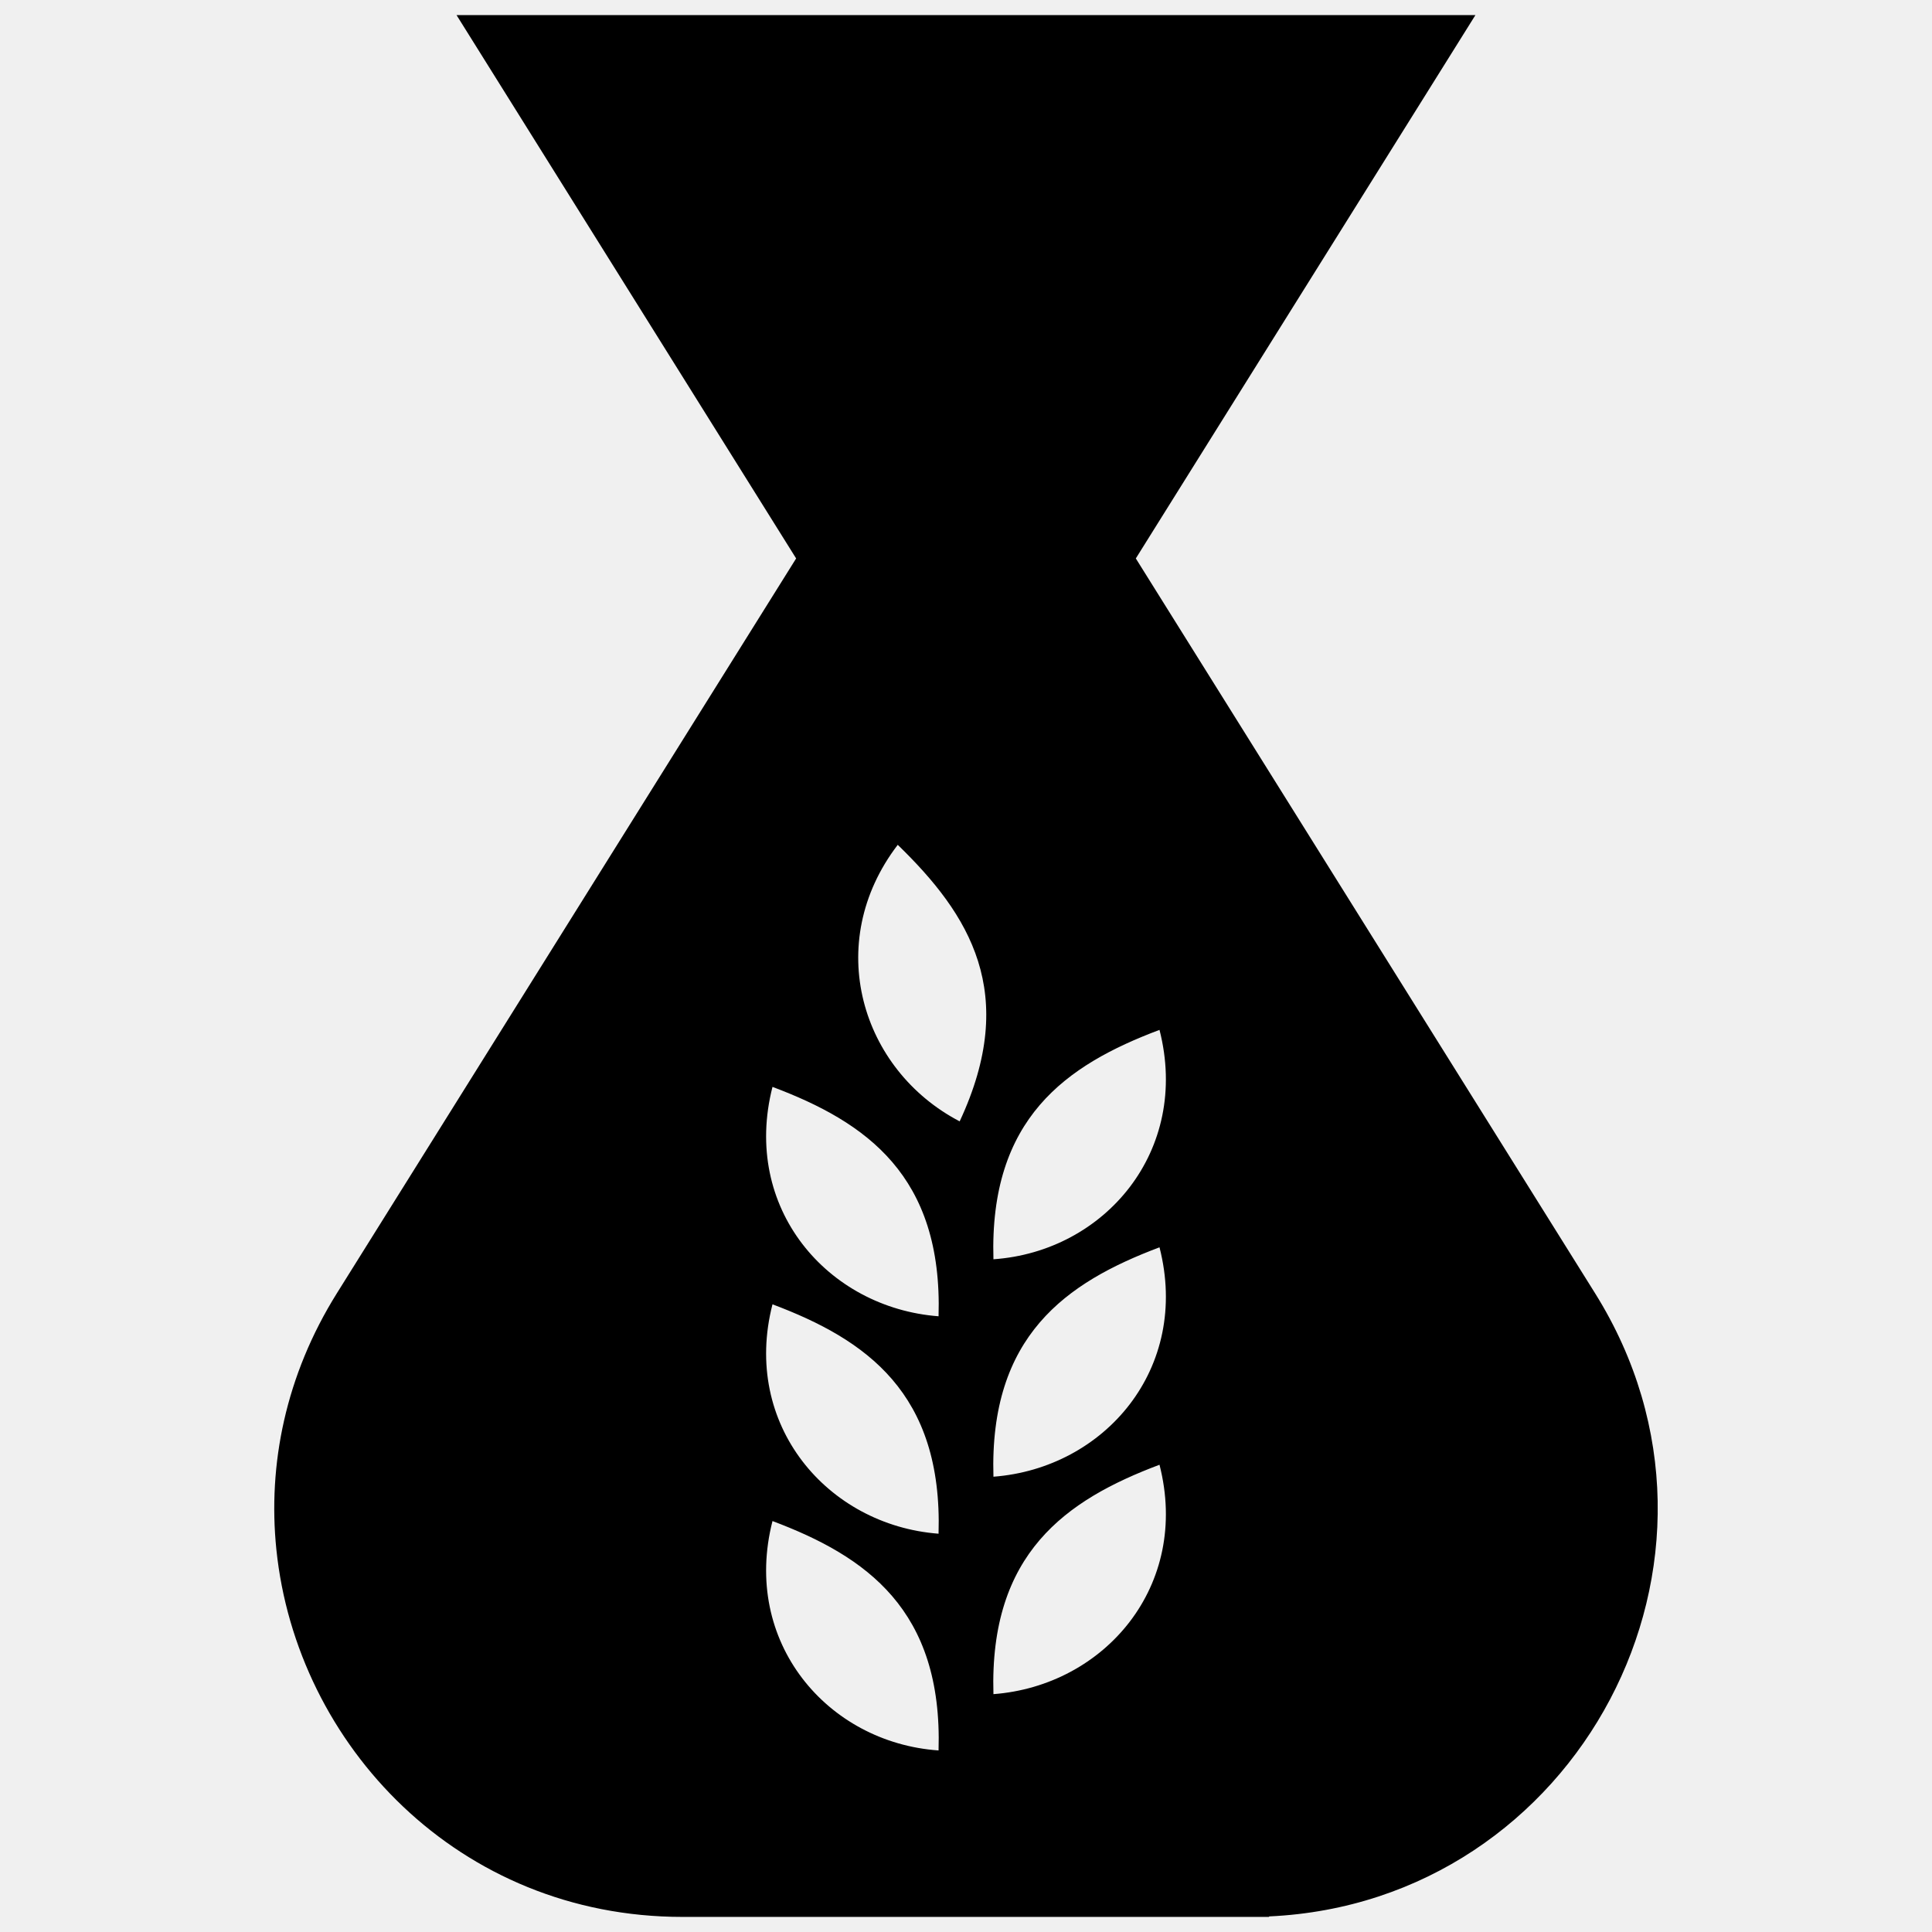
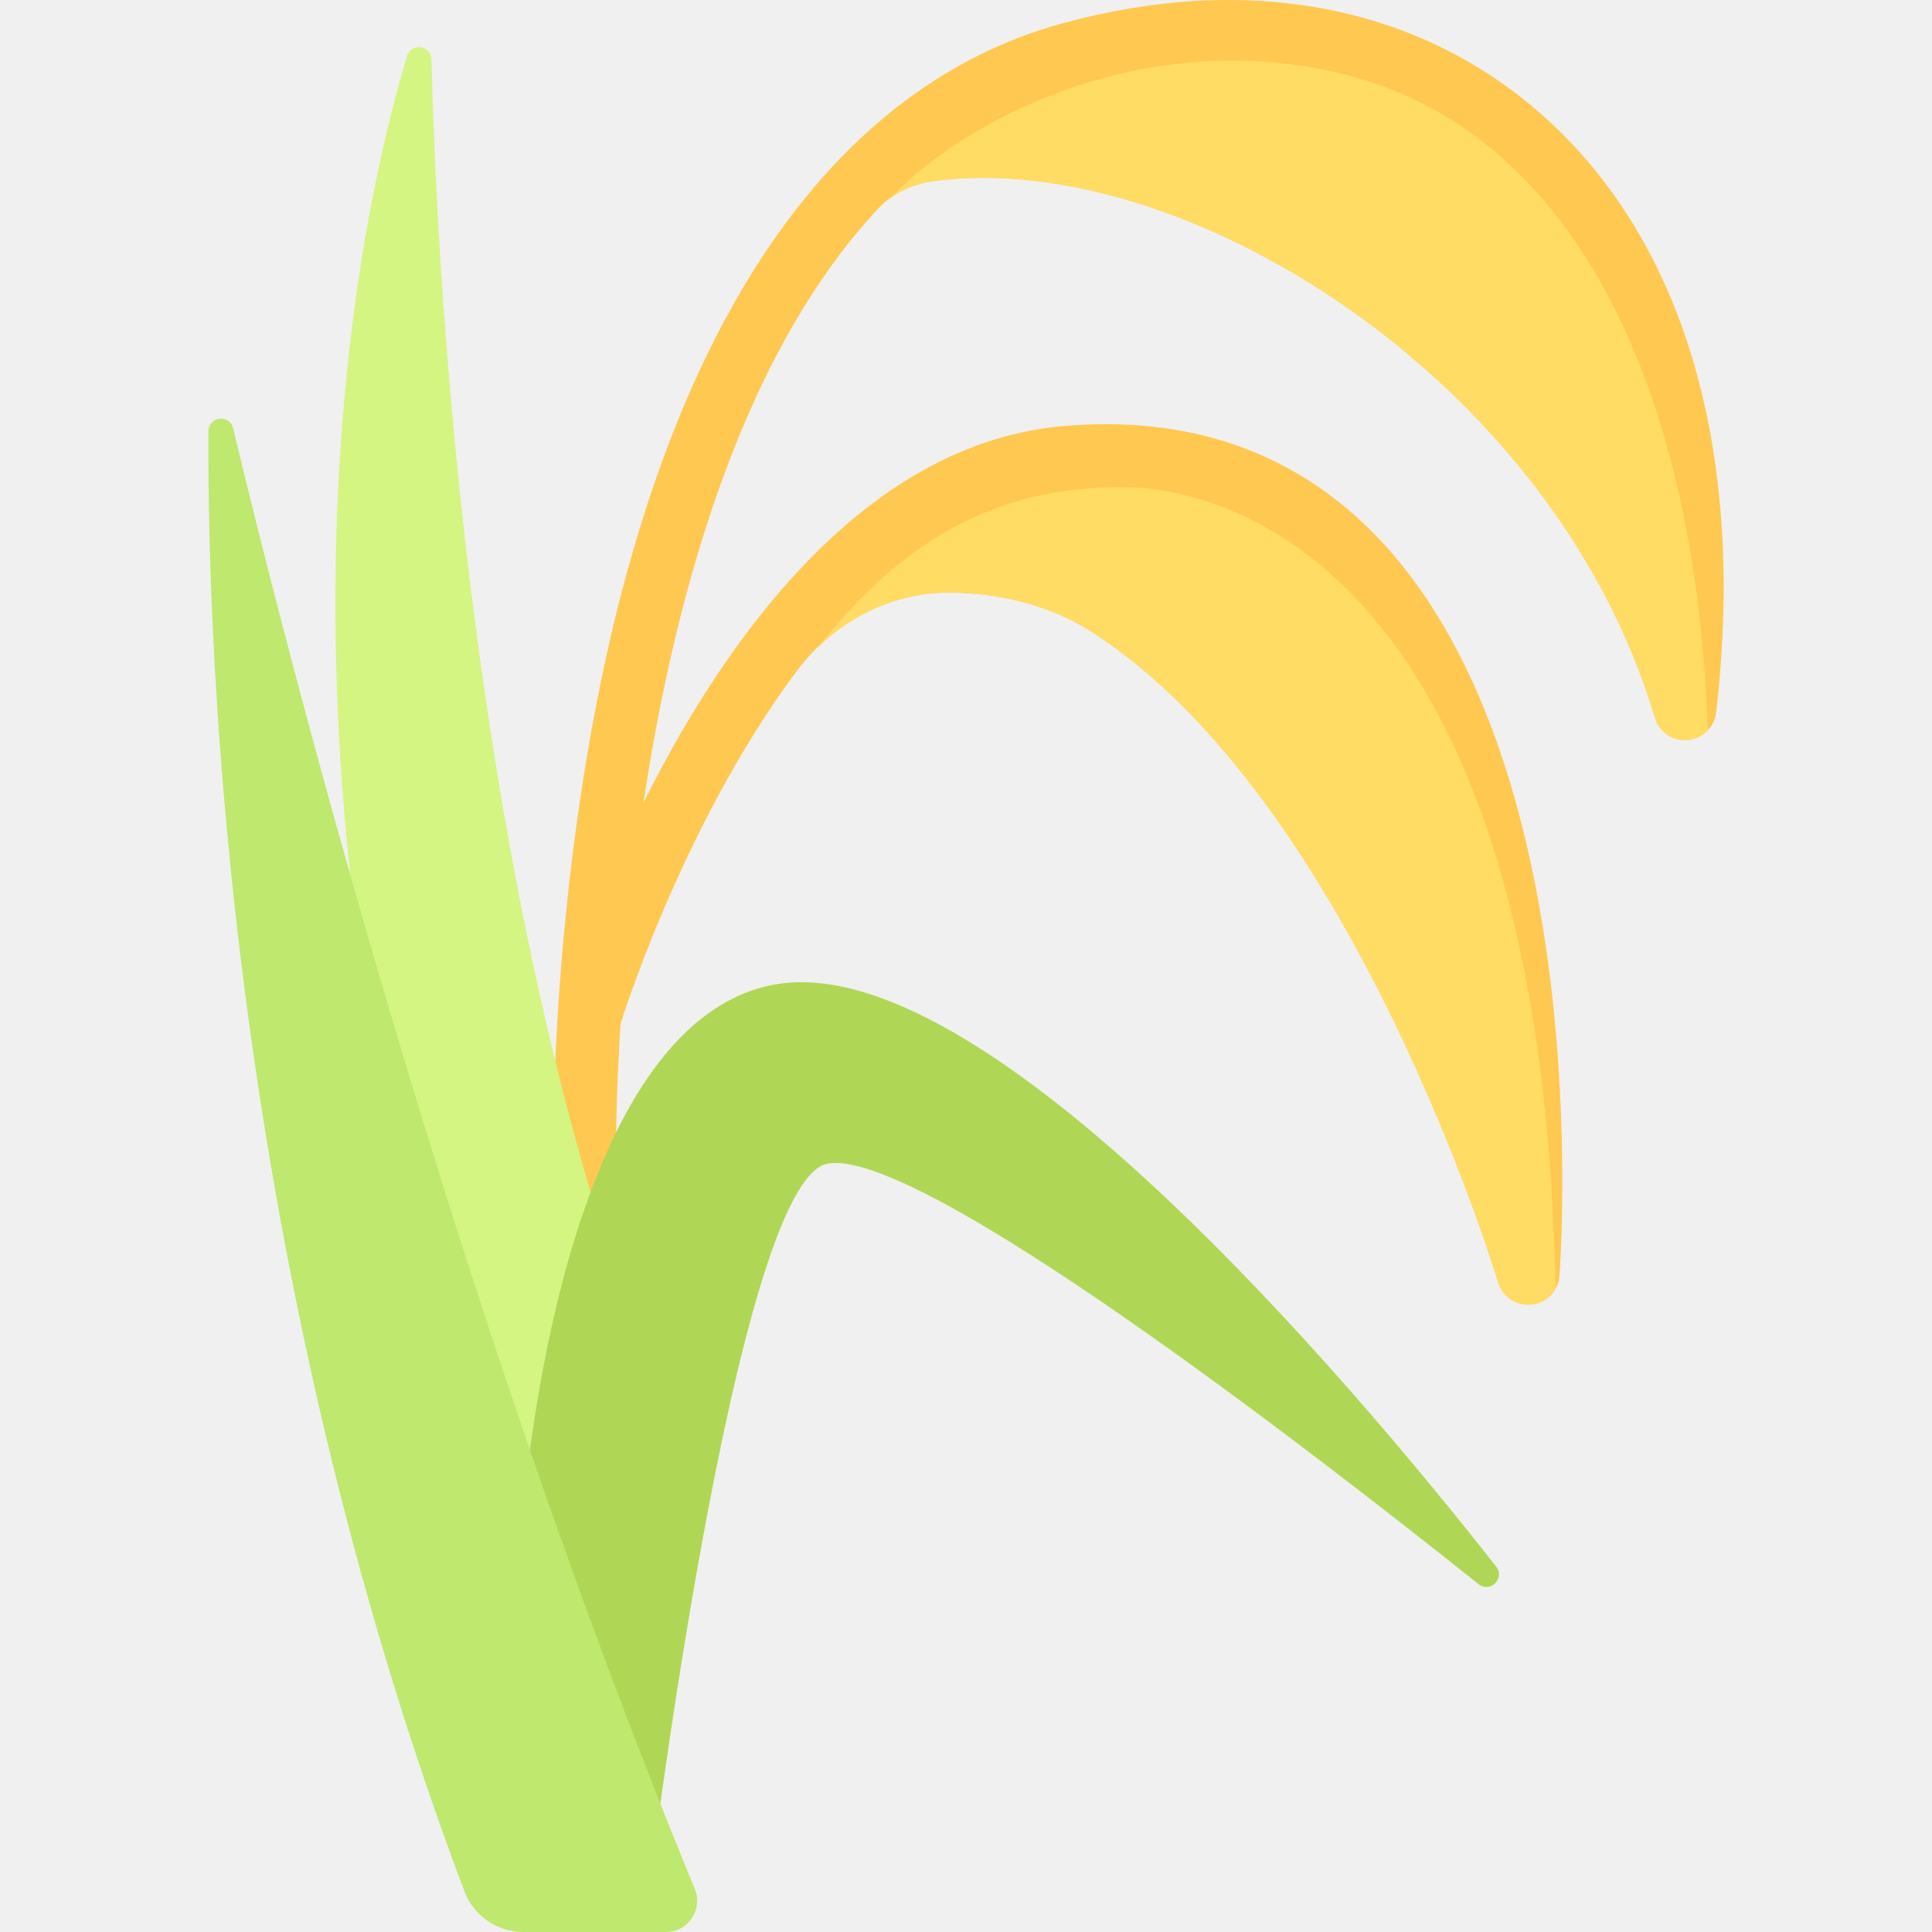
- <svg xmlns="http://www.w3.org/2000/svg" fill="#000000" version="1.1" id="Layer_1" width="800px" height="800px" viewBox="0 0 188 256" enable-background="new 0 0 188 256" xml:space="preserve">
-   <path d="M177.364,171.376l-60.862-97.379L161.501,2H26.494l44.998,71.997l-60.862,97.379c-6.787,10.861-9.162,22.695-8.011,33.926  C5.282,231.264,26.813,254,56.421,254h0.004h75.146h2.553l0.071-0.067C175.039,252.054,199.376,206.595,177.364,171.376z   M90.364,231.943c-14.732-1.026-26.107-14.359-22.005-30.396C80.76,206.208,90.923,213.295,90.364,231.943z M90.364,203.225  c-14.732-1.119-26.107-14.452-22.005-30.396C80.76,177.49,90.923,184.577,90.364,203.225z M90.364,174.414  c-14.732-1.119-26.107-14.359-22.005-30.396C80.76,148.679,90.923,155.766,90.364,174.414z M93.161,148.586  c-13.054-6.807-18.182-23.59-8.205-36.643C94.466,121.173,101.086,131.616,93.161,148.586z M97.636,224.483  c-0.559-18.648,9.604-25.734,22.005-30.396C123.744,210.124,112.368,223.365,97.636,224.483z M97.636,195.672  c-0.559-18.648,9.604-25.734,22.005-30.396C123.744,181.313,112.368,194.553,97.636,195.672z M97.636,166.861  c-0.559-18.648,9.604-25.734,22.005-30.396C123.744,152.502,112.368,165.835,97.636,166.861z" />
+ <svg xmlns="http://www.w3.org/2000/svg" width="18" height="18" viewBox="0 0 18 18" fill="none">
+   <g clip-path="url(#clip0_23_1464)">
+     <path d="M12.761 4.932C12.012 4.193 11.052 3.87 9.903 3.97C7.51 4.181 6.063 7.146 5.483 8.634C5.53 9.025 5.571 9.417 5.604 9.809C5.673 9.774 5.728 9.713 5.751 9.633C5.76 9.602 6.329 7.718 7.424 6.251C7.762 5.799 8.284 5.518 8.849 5.521C9.279 5.524 9.754 5.622 10.162 5.881C12.599 7.431 13.944 11.901 13.958 11.946C13.995 12.071 14.11 12.156 14.238 12.156C14.248 12.156 14.258 12.155 14.269 12.154C14.409 12.139 14.519 12.026 14.529 11.885C14.544 11.688 14.872 7.017 12.761 4.932Z" fill="#FFC850" />
+     <path d="M5.448 11.571C5.291 11.571 5.161 11.447 5.156 11.289C5.152 11.191 5.078 8.866 5.602 6.334C6.31 2.914 7.792 0.801 9.886 0.221C11.588 -0.249 13.161 0.036 14.316 1.026C15.68 2.194 16.274 4.187 15.989 6.637C15.973 6.775 15.862 6.882 15.724 6.894C15.584 6.908 15.459 6.82 15.419 6.687C14.474 3.514 11.005 1.37 8.692 1.688C8.498 1.715 8.314 1.802 8.18 1.945C5.549 4.768 5.737 11.191 5.74 11.269C5.746 11.43 5.619 11.565 5.458 11.571C5.455 11.571 5.451 11.571 5.448 11.571Z" fill="#FFC850" />
+     <path d="M3.791 0.524C3.414 1.787 2.745 4.854 3.402 9.233L4.571 14.786L5.74 11.863C4.319 7.601 4.065 2.38 4.02 0.552C4.016 0.418 3.829 0.396 3.791 0.524Z" fill="#D4F582" />
+     <path d="M7.188 9.178C5.163 9.592 4.864 14.201 4.864 14.201L6.032 17.708C6.032 17.708 6.848 10.994 7.711 10.841C8.56 10.69 12.183 13.488 13.775 14.759C13.883 14.846 14.025 14.705 13.94 14.596C12.568 12.849 9.134 8.781 7.188 9.178Z" fill="#AFD755" />
+     <path d="M1.942 4.018C1.931 6.176 2.14 11.819 4.327 17.622C4.413 17.849 4.633 18 4.876 18H6.204C6.412 18 6.552 17.79 6.473 17.598C4.215 12.111 2.7 6.194 2.172 3.99C2.14 3.856 1.942 3.879 1.942 4.018Z" fill="#BEE86E" />
+     <path d="M15.911 6.801C15.81 3.769 14.75 1.234 12.498 0.686C10.673 0.242 9.003 1.1 8.297 1.844C8.412 1.76 8.549 1.708 8.692 1.688C11.005 1.37 14.474 3.514 15.419 6.687C15.458 6.82 15.584 6.908 15.724 6.894C15.798 6.888 15.863 6.853 15.911 6.801Z" fill="#FFDC64" />
+     <path d="M10.507 4.539C9.225 4.514 8.352 5.106 7.624 6.027C7.952 5.71 8.385 5.518 8.848 5.521C9.279 5.524 9.754 5.622 10.161 5.881C12.599 7.431 13.944 11.901 13.957 11.946C13.995 12.071 14.109 12.155 14.238 12.155C14.248 12.155 14.258 12.155 14.269 12.154C14.367 12.143 14.449 12.083 14.493 12C14.361 5.27 11.42 4.558 10.507 4.539Z" fill="#FFDC64" />
+   </g>
+   <defs>
+     <clipPath id="clip0_23_1464">
+       <rect width="18" height="18" fill="white" />
+     </clipPath>
+   </defs>
</svg>
